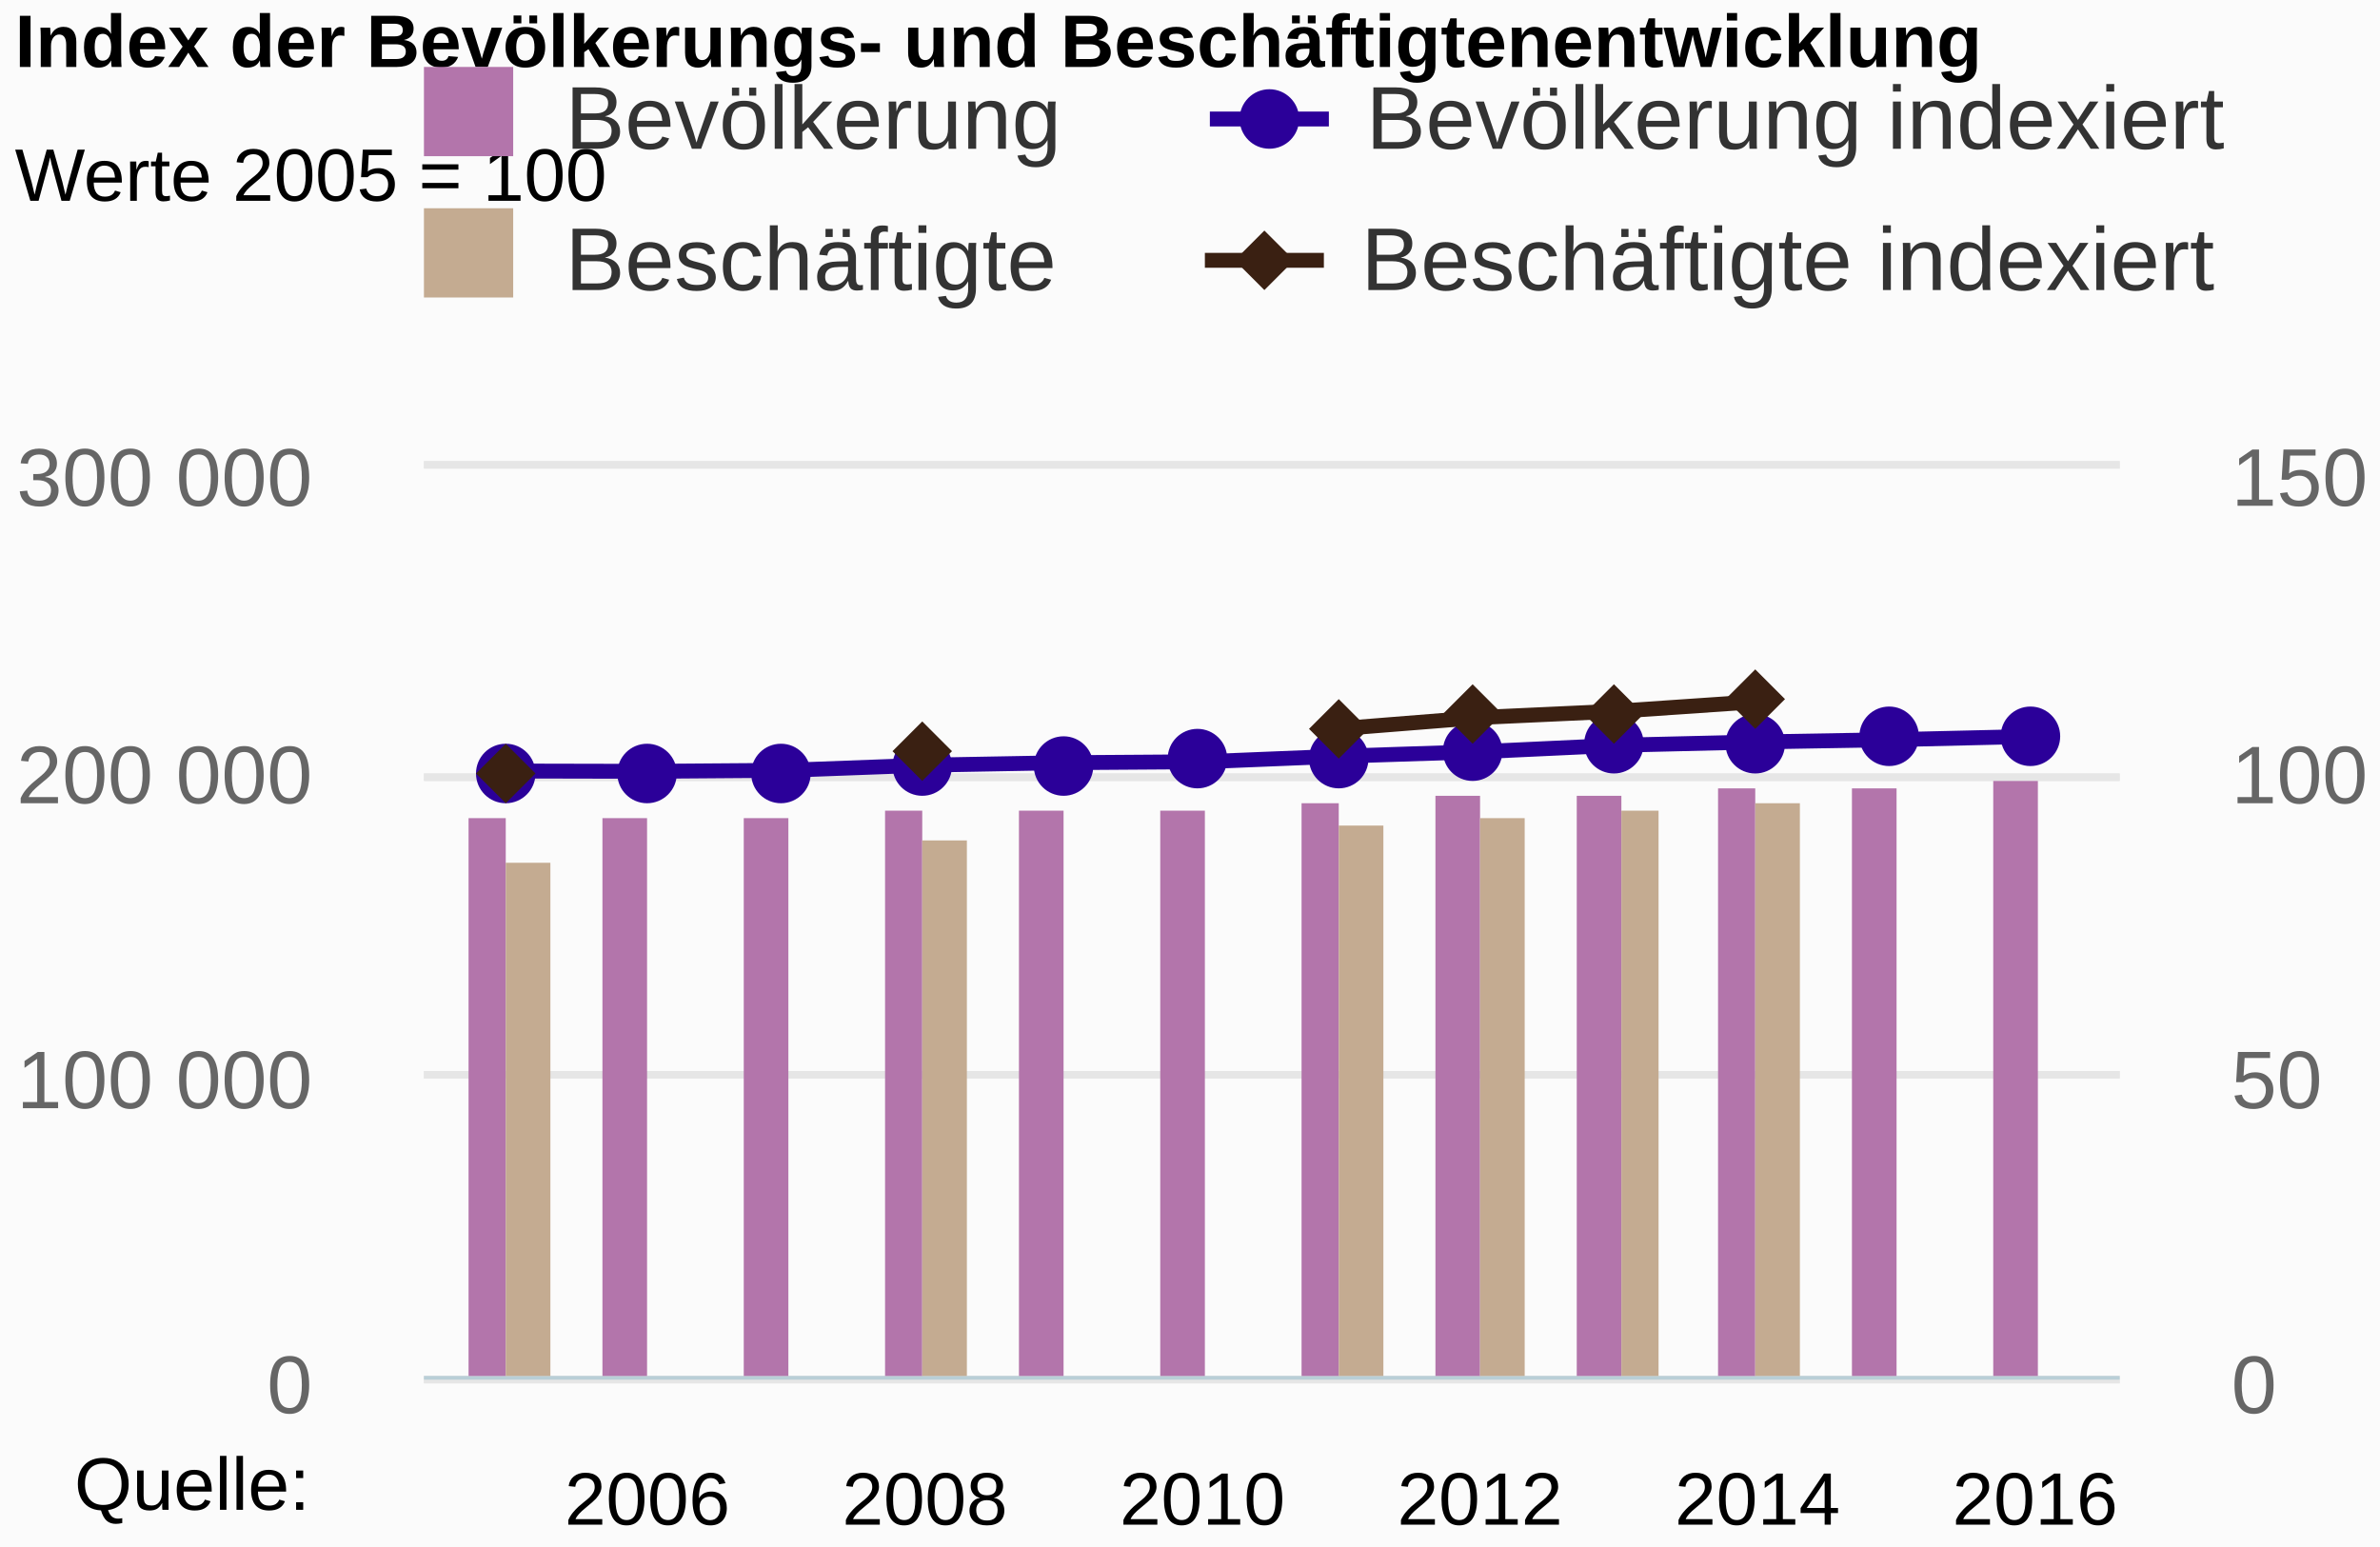
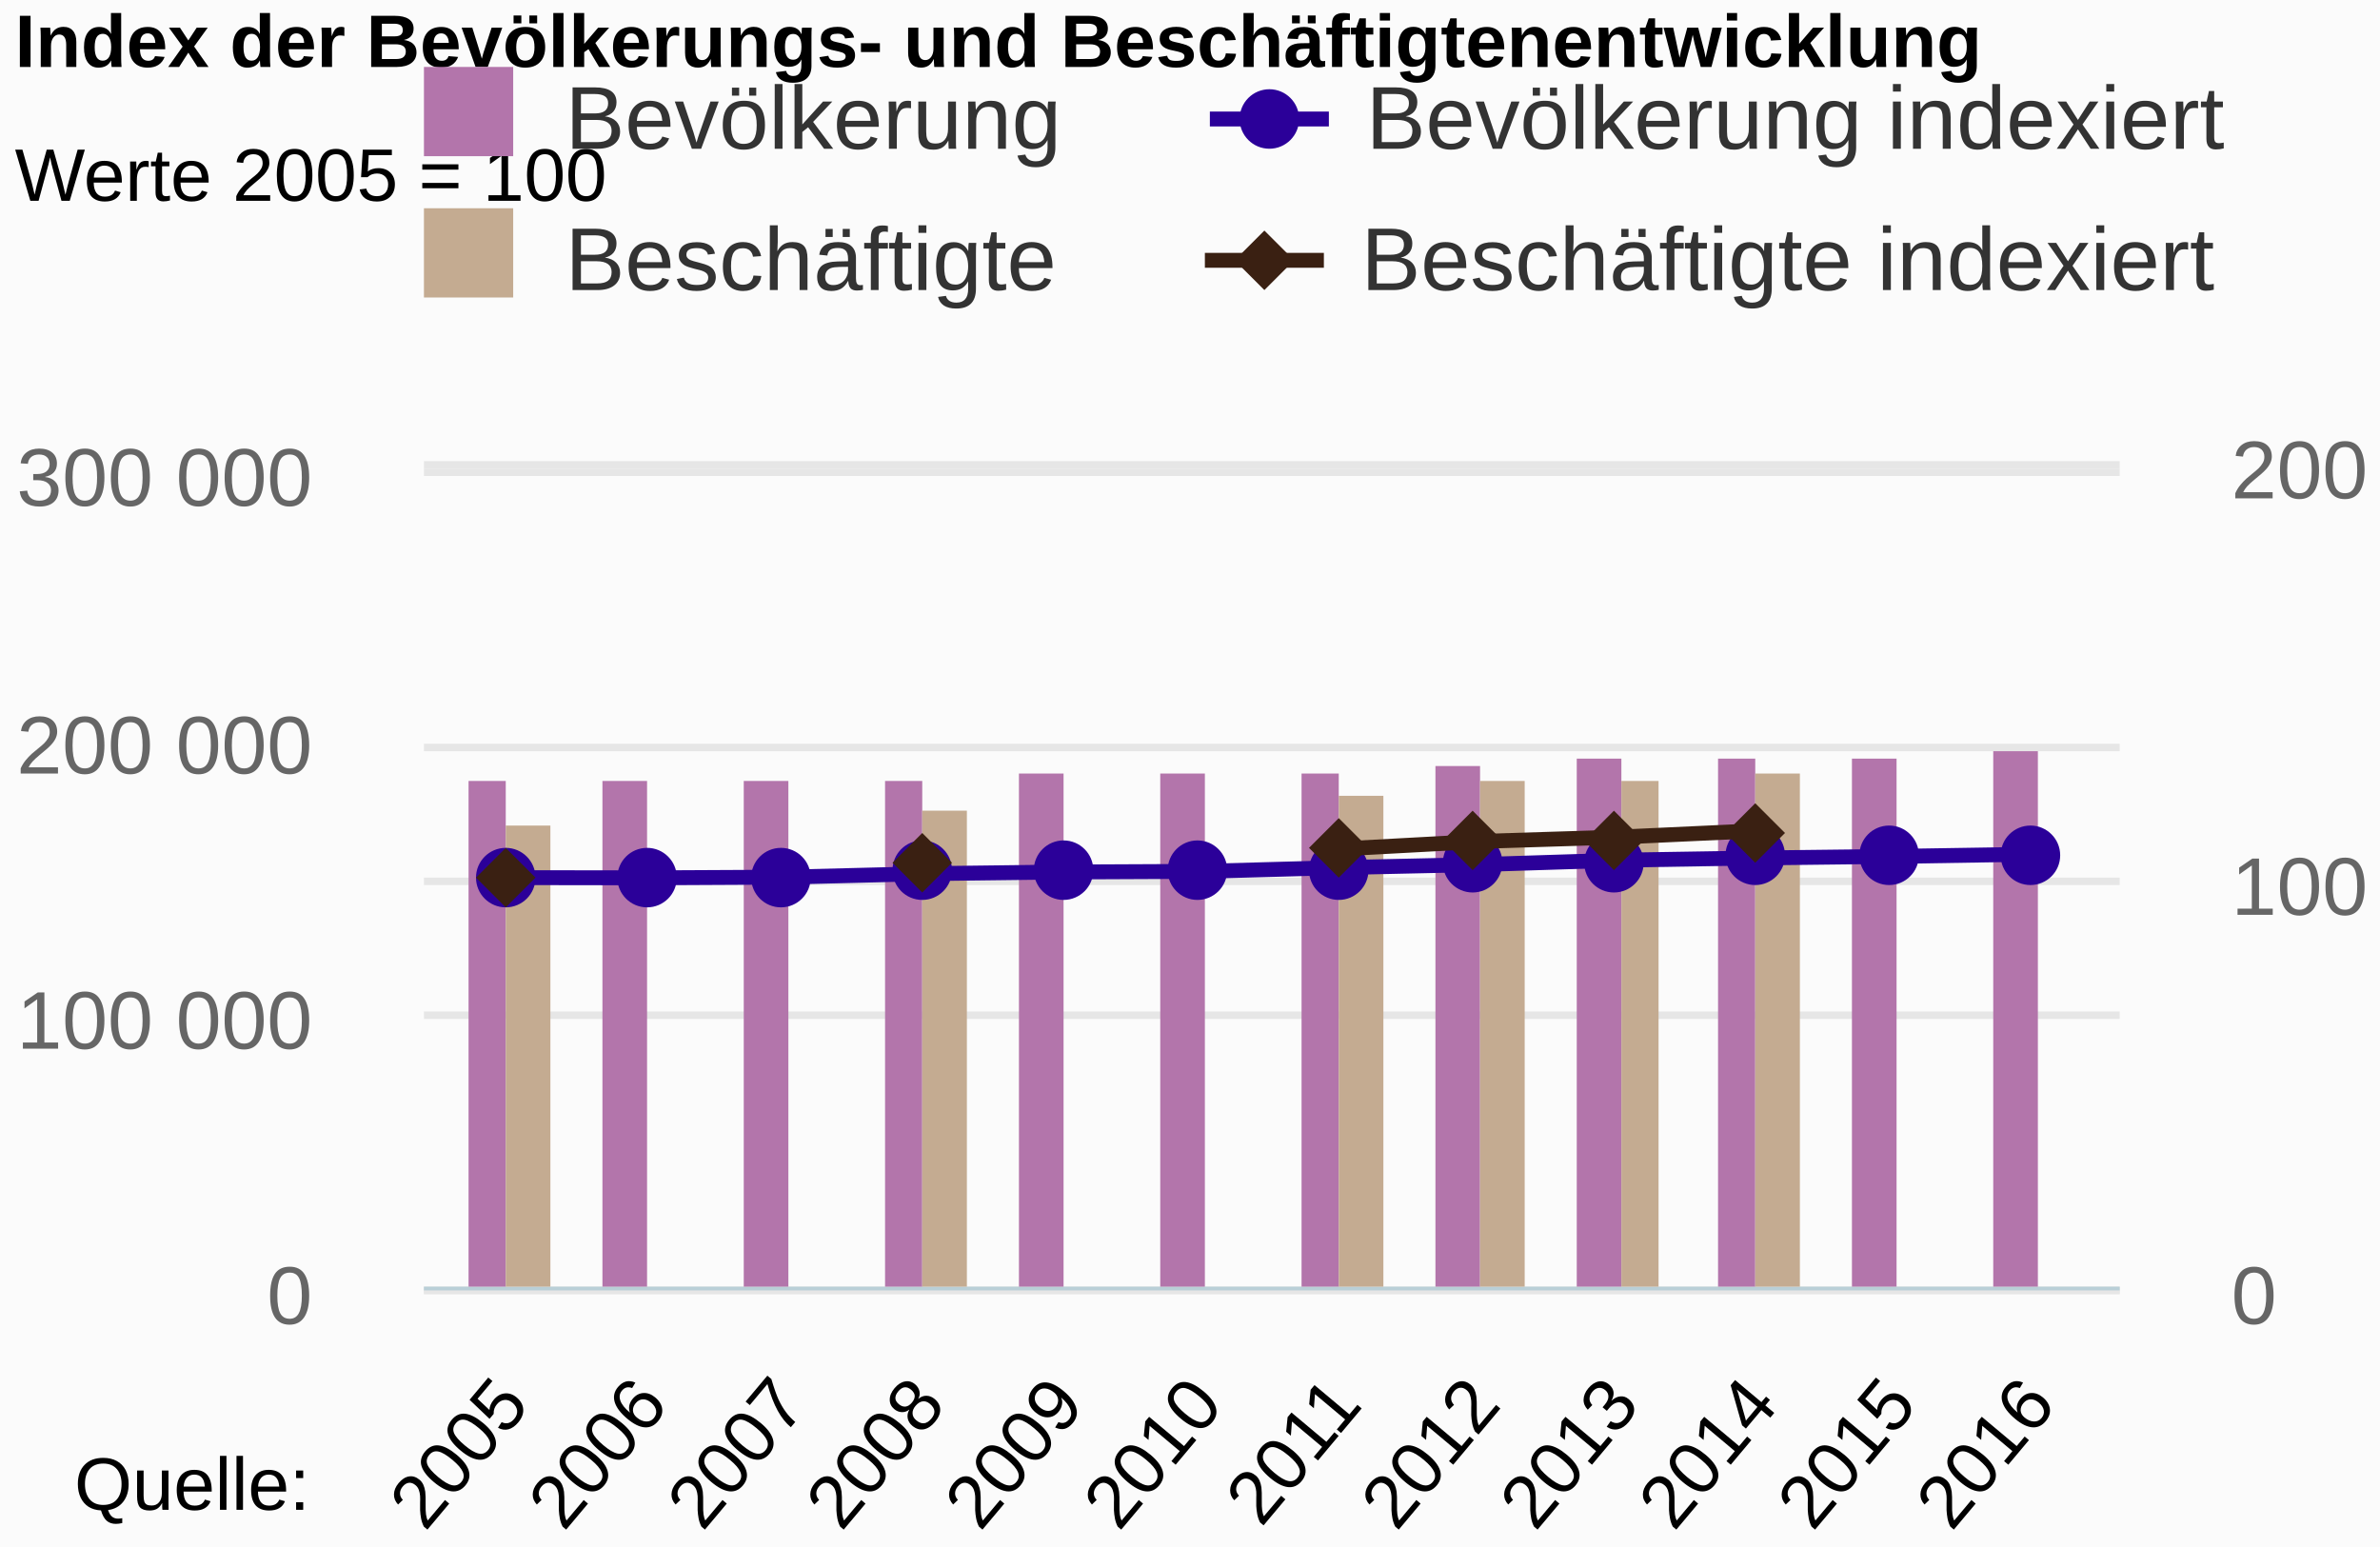
<svg xmlns="http://www.w3.org/2000/svg" class="highcharts-root" viewBox="0 0 320 208" font-family="Arial" font-size="12">
  <defs>
    <clipPath id="a">
-       <path fill="none" d="M0 0h228v122H0z" />
+       <path fill="none" d="M0 0h228v110H0z" />
    </clipPath>
    <clipPath id="b">
-       <path fill="none" d="M0 0h228v122H0z" />
+       <path fill="none" d="M0 0h228v110H0z" />
    </clipPath>
  </defs>
  <rect fill="#fbfbfb" class="highcharts-background" width="320" height="208" rx="0" ry="0" />
-   <path fill="none" class="highcharts-plot-background" d="M57 63h228v122H57z" />
+   <path fill="none" class="highcharts-plot-background" d="M57 63h228v110H57z" />
  <g class="highcharts-grid highcharts-xaxis-grid">
-     <path fill="none" class="highcharts-grid-line" d="M86.5 63v122m0-122v122m37-122v122m0-122v122m38-122v122m0-122v122m37-122v122m0-122v122m37-122v122m0-122v122m38-122v122m0-122v122" />
+     <path fill="none" class="highcharts-grid-line" d="M67.5 63v110m0-110v110m19-110v110m0-110v110m19-110v110m0-110v110m18-110v110m0-110v110m19-110v110m0-110v110m19-110v110m0-110v110m18-110v110m0-110v110m19-110v110m0-110v110m19-110v110m0-110v110m18-110v110m0-110v110m19-110v110m0-110v110m19-110v110m0-110v110" />
  </g>
  <g class="highcharts-grid highcharts-yaxis-grid">
-     <path fill="none" stroke="#e6e6e6" class="highcharts-grid-line" d="M57 185.5h228m-228-41h228m-228-40h228m-228-42h228" />
+     <path fill="none" stroke="#e6e6e6" class="highcharts-grid-line" d="M57 173.5h228m-228-37h228m-228-36h228m-228-38h228" />
  </g>
  <g class="highcharts-grid highcharts-yaxis-grid">
-     <path fill="none" stroke="#e6e6e6" class="highcharts-grid-line" d="M57 185.5h228m-228-41h228m-228-40h228m-228-42h228" />
+     <path fill="none" stroke="#e6e6e6" class="highcharts-grid-line" d="M57 173.5h228m-228-55h228m-228-55h228" />
  </g>
-   <path fill="none" class="highcharts-plot-border" d="M57 63h228v122H57z" />
+   <path fill="none" class="highcharts-plot-border" d="M57 63h228v110H57z" />
  <g class="highcharts-axis highcharts-xaxis">
-     <path fill="none" class="highcharts-axis-line" stroke="#B9CFD7" stroke-width=".5" d="M57 185.25h228" />
+     <path fill="none" class="highcharts-axis-line" stroke="#B9CFD7" stroke-width=".5" d="M57 173.25h228" />
  </g>
  <g class="highcharts-axis highcharts-yaxis">
-     <path fill="none" class="highcharts-axis-line" d="M57 63v122" />
+     <path fill="none" class="highcharts-axis-line" d="M57 63v110" />
  </g>
  <g class="highcharts-axis highcharts-yaxis">
-     <path fill="none" class="highcharts-axis-line" d="M285 63v122" />
+     <path fill="none" class="highcharts-axis-line" d="M285 63v110" />
  </g>
  <g class="highcharts-series-group">
    <g class="highcharts-series highcharts-series-0 highcharts-column-series highcharts-color-undefined highcharts-tracker" transform="translate(57 63)" clip-path="url(#a)">
-       <path fill="#B375AB" class="highcharts-point" d="M6 47h5v76H6zm18 0h6v76h-6zm19 0h6v76h-6zm19-1h5v77h-5zm18 0h6v77h-6zm19 0h6v77h-6zm19-1h5v78h-5zm18-1h6v79h-6zm19 0h6v79h-6zm19-1h5v80h-5zm18 0h6v80h-6zm19-1h6v81h-6z" />
+       <path fill="#B375AB" class="highcharts-point" d="M6 42h5v69H6zm18 0h6v69h-6zm19 0h6v69h-6zm19 0h5v69h-5zm18-1h6v70h-6zm19 0h6v70h-6zm19 0h5v70h-5zm18-1h6v71h-6zm19-1h6v72h-6zm19 0h5v72h-5zm18 0h6v72h-6zm19-1h6v73h-6z" />
    </g>
    <g class="highcharts-series highcharts-series-1 highcharts-column-series highcharts-color-undefined highcharts-tracker" transform="translate(57 63)" clip-path="url(#a)">
-       <path fill="#C4AB91" class="highcharts-point" d="M11 53h6v70h-6zm56-3h6v73h-6zm56-2h6v75h-6zm19-1h6v76h-6zm19-1h5v77h-5zm18-1h6v78h-6z" />
+       <path fill="#C4AB91" class="highcharts-point" d="M11 48h6v63h-6zm56-2h6v65h-6zm56-2h6v67h-6zm19-2h6v69h-6zm19 0h5v69h-5zm18-1h6v70h-6z" />
    </g>
    <g class="highcharts-series highcharts-series-2 highcharts-line-series highcharts-color-undefined" transform="translate(57 63)" clip-path="url(#b)">
-       <path fill="none" d="M11.381 40.667l18.658.04 18.658-.136 18.658-.69 18.658-.335 18.658-.125 18.658-.756 18.658-.6 18.658-.868 18.658-.439 18.658-.318 18.658-.434" class="highcharts-graph" stroke="#2B0099" stroke-width="2" stroke-linejoin="round" stroke-linecap="round" />
-       <path fill="none" d="M1.381 40.667h10l18.658.04 18.658-.136 18.658-.69 18.658-.335 18.658-.125 18.658-.756 18.658-.6 18.658-.868 18.658-.439 18.658-.318 18.658-.434h10" stroke-linejoin="round" stroke="rgba(192,192,192,0)" stroke-width="22" class="highcharts-tracker" />
+       <path fill="none" d="M11.381 55l18.658.028 18.658-.093 18.658-.466 18.658-.227 18.658-.084 18.658-.511 18.658-.406 18.658-.587 18.658-.297 18.658-.215 18.658-.294" class="highcharts-graph" stroke="#2B0099" stroke-width="2" stroke-linejoin="round" stroke-linecap="round" />
+       <path fill="none" d="M1.381 55h10l18.658.028 18.658-.093 18.658-.466 18.658-.227 18.658-.084 18.658-.511 18.658-.406 18.658-.587 18.658-.297 18.658-.215 18.658-.294h10" stroke-linejoin="round" stroke="rgba(192,192,192,0)" stroke-width="22" class="highcharts-tracker" />
    </g>
    <g class="highcharts-markers highcharts-series-2 highcharts-line-series highcharts-color-undefined highcharts-tracker">
-       <path fill="#2B0099" d="M72 104a4 4 0 1 1 0-.004zm19 0a4 4 0 1 1 0-.004zm18 0a4 4 0 1 1 0-.004zm19-1a4 4 0 1 1 0-.004zm19 0a4 4 0 1 1 0-.004zm18-1a4 4 0 1 1 0-.004zm19 0a4 4 0 1 1 0-.004zm18-1a4 4 0 1 1 0-.004zm19-1a4 4 0 1 1 0-.004zm19 0a4 4 0 1 1 0-.004zm18-1a4 4 0 1 1 0-.004zm19 0a4 4 0 1 1 0-.004z" class="highcharts-point" />
+       <path fill="#2B0099" d="M72 118a4 4 0 1 1 0-.004zm19 0a4 4 0 1 1 0-.004zm18 0a4 4 0 1 1 0-.004zm19-1a4 4 0 1 1 0-.004zm19 0a4 4 0 1 1 0-.004zm18 0a4 4 0 1 1 0-.004zm19 0a4 4 0 1 1 0-.004zm18-1a4 4 0 1 1 0-.004zm19 0a4 4 0 1 1 0-.004zm19-1a4 4 0 1 1 0-.004zm18 0a4 4 0 1 1 0-.004zm19 0a4 4 0 1 1 0-.004z" class="highcharts-point" />
    </g>
    <g class="highcharts-series highcharts-series-3 highcharts-line-series highcharts-color-undefined" transform="translate(57 63)" clip-path="url(#b)">
-       <path fill="none" d="M123.329 34.954l18.658-1.489 18.658-.854 18.658-1.273" class="highcharts-graph" stroke="#3A2012" stroke-width="2" stroke-linejoin="round" stroke-linecap="round" />
-       <path fill="none" d="M1.381 40.667h20m35.974-3.123h20m35.974-2.59h10l18.658-1.489 18.658-.854 18.658-1.273h10" stroke-linejoin="round" stroke="rgba(192,192,192,0)" stroke-width="22" class="highcharts-tracker" />
+       <path fill="none" d="M123.329 51.138l18.658-1.008 18.658-.578 18.658-.86" class="highcharts-graph" stroke="#3A2012" stroke-width="2" stroke-linejoin="round" stroke-linecap="round" />
+       <path fill="none" d="M1.381 55h20m35.974-2.112h20m35.974-1.75h10l18.658-1.008 18.658-.578 18.658-.86h10" stroke-linejoin="round" stroke="rgba(192,192,192,0)" stroke-width="22" class="highcharts-tracker" />
    </g>
    <g class="highcharts-markers highcharts-series-3 highcharts-line-series highcharts-color-undefined highcharts-tracker">
-       <path fill="#3A2012" d="M68 100l4 4-4 4-4-4zm56-3l4 4-4 4-4-4zm56-3l4 4-4 4-4-4zm18-2l4 4-4 4-4-4zm19 0l4 4-4 4-4-4zm19-2l4 4-4 4-4-4z" class="highcharts-point" />
+       <path fill="#3A2012" d="M68 114l4 4-4 4-4-4zm56-2l4 4-4 4-4-4zm56-2l4 4-4 4-4-4zm18-1l4 4-4 4-4-4zm19 0l4 4-4 4-4-4zm19-1l4 4-4 4-4-4z" class="highcharts-point" />
    </g>
  </g>
  <text x="2" class="highcharts-title" y="9" color="#000" font-size="10" font-weight="700">
    <tspan>Index der Bevölkerungs- und Beschäftigtenentwicklung</tspan>
  </text>
  <text x="2" class="highcharts-subtitle" y="27" color="#000" font-size="10" font-weight="400">
    <tspan>Werte 2005 = 100</tspan>
  </text>
  <g class="highcharts-legend" transform="translate(47 2)">
    <rect fill="none" class="highcharts-legend-box" rx="0" ry="0" width="308" height="49" />
    <g class="highcharts-legend-item highcharts-column-series highcharts-color-undefined highcharts-series-0">
      <text x="21" y="15" color="#333" font-weight="400" cursor="pointer" fill="#333" transform="translate(8 3)">
                Bevölkerung
            </text>
      <path fill="#B375AB" class="highcharts-point" d="M10 7h12v12H10z" />
    </g>
    <g class="highcharts-legend-item highcharts-line-series highcharts-color-undefined highcharts-series-2">
      <path fill="none" d="M115.672 14h16" class="highcharts-graph" stroke="#2B0099" stroke-width="2" />
      <path fill="#2B0099" d="M127.672 14a4 4 0 1 1 0-.004z" class="highcharts-point" />
      <text x="21" y="15" color="#333" font-weight="400" cursor="pointer" fill="#333" transform="translate(115.672 3)">
        <tspan>Bevölkerung indexiert</tspan>
      </text>
    </g>
    <g class="highcharts-legend-item highcharts-column-series highcharts-color-undefined highcharts-series-1">
      <text x="21" y="15" color="#333" font-weight="400" cursor="pointer" fill="#333" transform="translate(8 22)">
                Beschäftigte
            </text>
      <path fill="#C4AB91" class="highcharts-point" d="M10 26h12v12H10z" />
    </g>
    <g class="highcharts-legend-item highcharts-line-series highcharts-color-undefined highcharts-series-3">
      <path fill="none" d="M115 33h16" class="highcharts-graph" stroke="#3A2012" stroke-width="2" />
      <path fill="#3A2012" d="M123 29l4 4-4 4-4-4z" class="highcharts-point" />
      <text x="21" y="15" color="#333" font-weight="400" cursor="pointer" fill="#333" transform="translate(115 22)">
        <tspan>Beschäftigte indexiert</tspan>
      </text>
    </g>
  </g>
-   <g class="highcharts-axis-labels highcharts-xaxis-labels" text-anchor="middle" color="#000" cursor="default" font-size="10">
-     <text x="87.039" y="205">
-             2006
-         </text>
-     <text x="124.355" y="205">
-             2008
-         </text>
-     <text x="161.671" y="205">
-             2010
-         </text>
-     <text x="198.987" y="205">
-             2012
-         </text>
-     <text x="236.303" y="205">
-             2014
-         </text>
-     <text x="273.619" y="205">
-             2016
-         </text>
+   <g class="highcharts-axis-labels highcharts-xaxis-labels" text-anchor="end" color="#000" cursor="default" font-size="10">
+     <text x="71.446" transform="rotate(-50 71.446 189)" y="189">
+       <tspan>2005</tspan>
+     </text>
+     <text x="90.103" transform="rotate(-50 90.103 189)" y="189">
+       <tspan>2006</tspan>
+     </text>
+     <text x="108.761" transform="rotate(-50 108.761 189)" y="189">
+       <tspan>2007</tspan>
+     </text>
+     <text x="127.419" transform="rotate(-50 127.42 189)" y="189">
+       <tspan>2008</tspan>
+     </text>
+     <text x="146.077" transform="rotate(-50 146.077 189)" y="189">
+       <tspan>2009</tspan>
+     </text>
+     <text x="164.735" transform="rotate(-50 164.735 189)" y="189">
+       <tspan>2010</tspan>
+     </text>
+     <text x="183.393" transform="rotate(-50 183.393 189)" y="189">
+       <tspan>2011</tspan>
+     </text>
+     <text x="202.051" transform="rotate(-50 202.051 189)" y="189">
+       <tspan>2012</tspan>
+     </text>
+     <text x="220.709" transform="rotate(-50 220.709 189)" y="189">
+       <tspan>2013</tspan>
+     </text>
+     <text x="239.367" transform="rotate(-50 239.367 189)" y="189">
+       <tspan>2014</tspan>
+     </text>
+     <text x="258.025" transform="rotate(-50 258.025 189)" y="189">
+       <tspan>2015</tspan>
+     </text>
+     <text x="276.683" transform="rotate(-50 276.683 189)" y="189">
+       <tspan>2016</tspan>
+     </text>
  </g>
  <g class="highcharts-axis-labels highcharts-yaxis-labels" text-anchor="end" color="#666" cursor="default" font-size="11" fill="#666">
-     <text x="42" y="190">
+     <text x="42" y="178">
      <tspan>0</tspan>
    </text>
-     <text x="42" y="149">
+     <text x="42" y="141">
      <tspan>100 000</tspan>
    </text>
-     <text x="42" y="108">
+     <text x="42" y="104">
      <tspan>200 000</tspan>
    </text>
    <text x="42" y="68">
      <tspan>300 000</tspan>
    </text>
  </g>
  <g class="highcharts-axis-labels highcharts-yaxis-labels" color="#666" cursor="default" font-size="11" fill="#666">
-     <text x="300" y="190">
+     <text x="300" y="178">
      <tspan>0</tspan>
    </text>
-     <text x="300" y="149">
-       <tspan>50</tspan>
-     </text>
-     <text x="300" y="108">
+     <text x="300" y="123">
      <tspan>100</tspan>
    </text>
-     <text x="300" y="68">
-       <tspan>150</tspan>
+     <text x="300" y="67">
+       <tspan>200</tspan>
    </text>
  </g>
  <text x="10" class="highcharts-credits" y="203" cursor="default" color="#000" font-size="10">
    <tspan>Quelle:</tspan>
  </text>
</svg>
